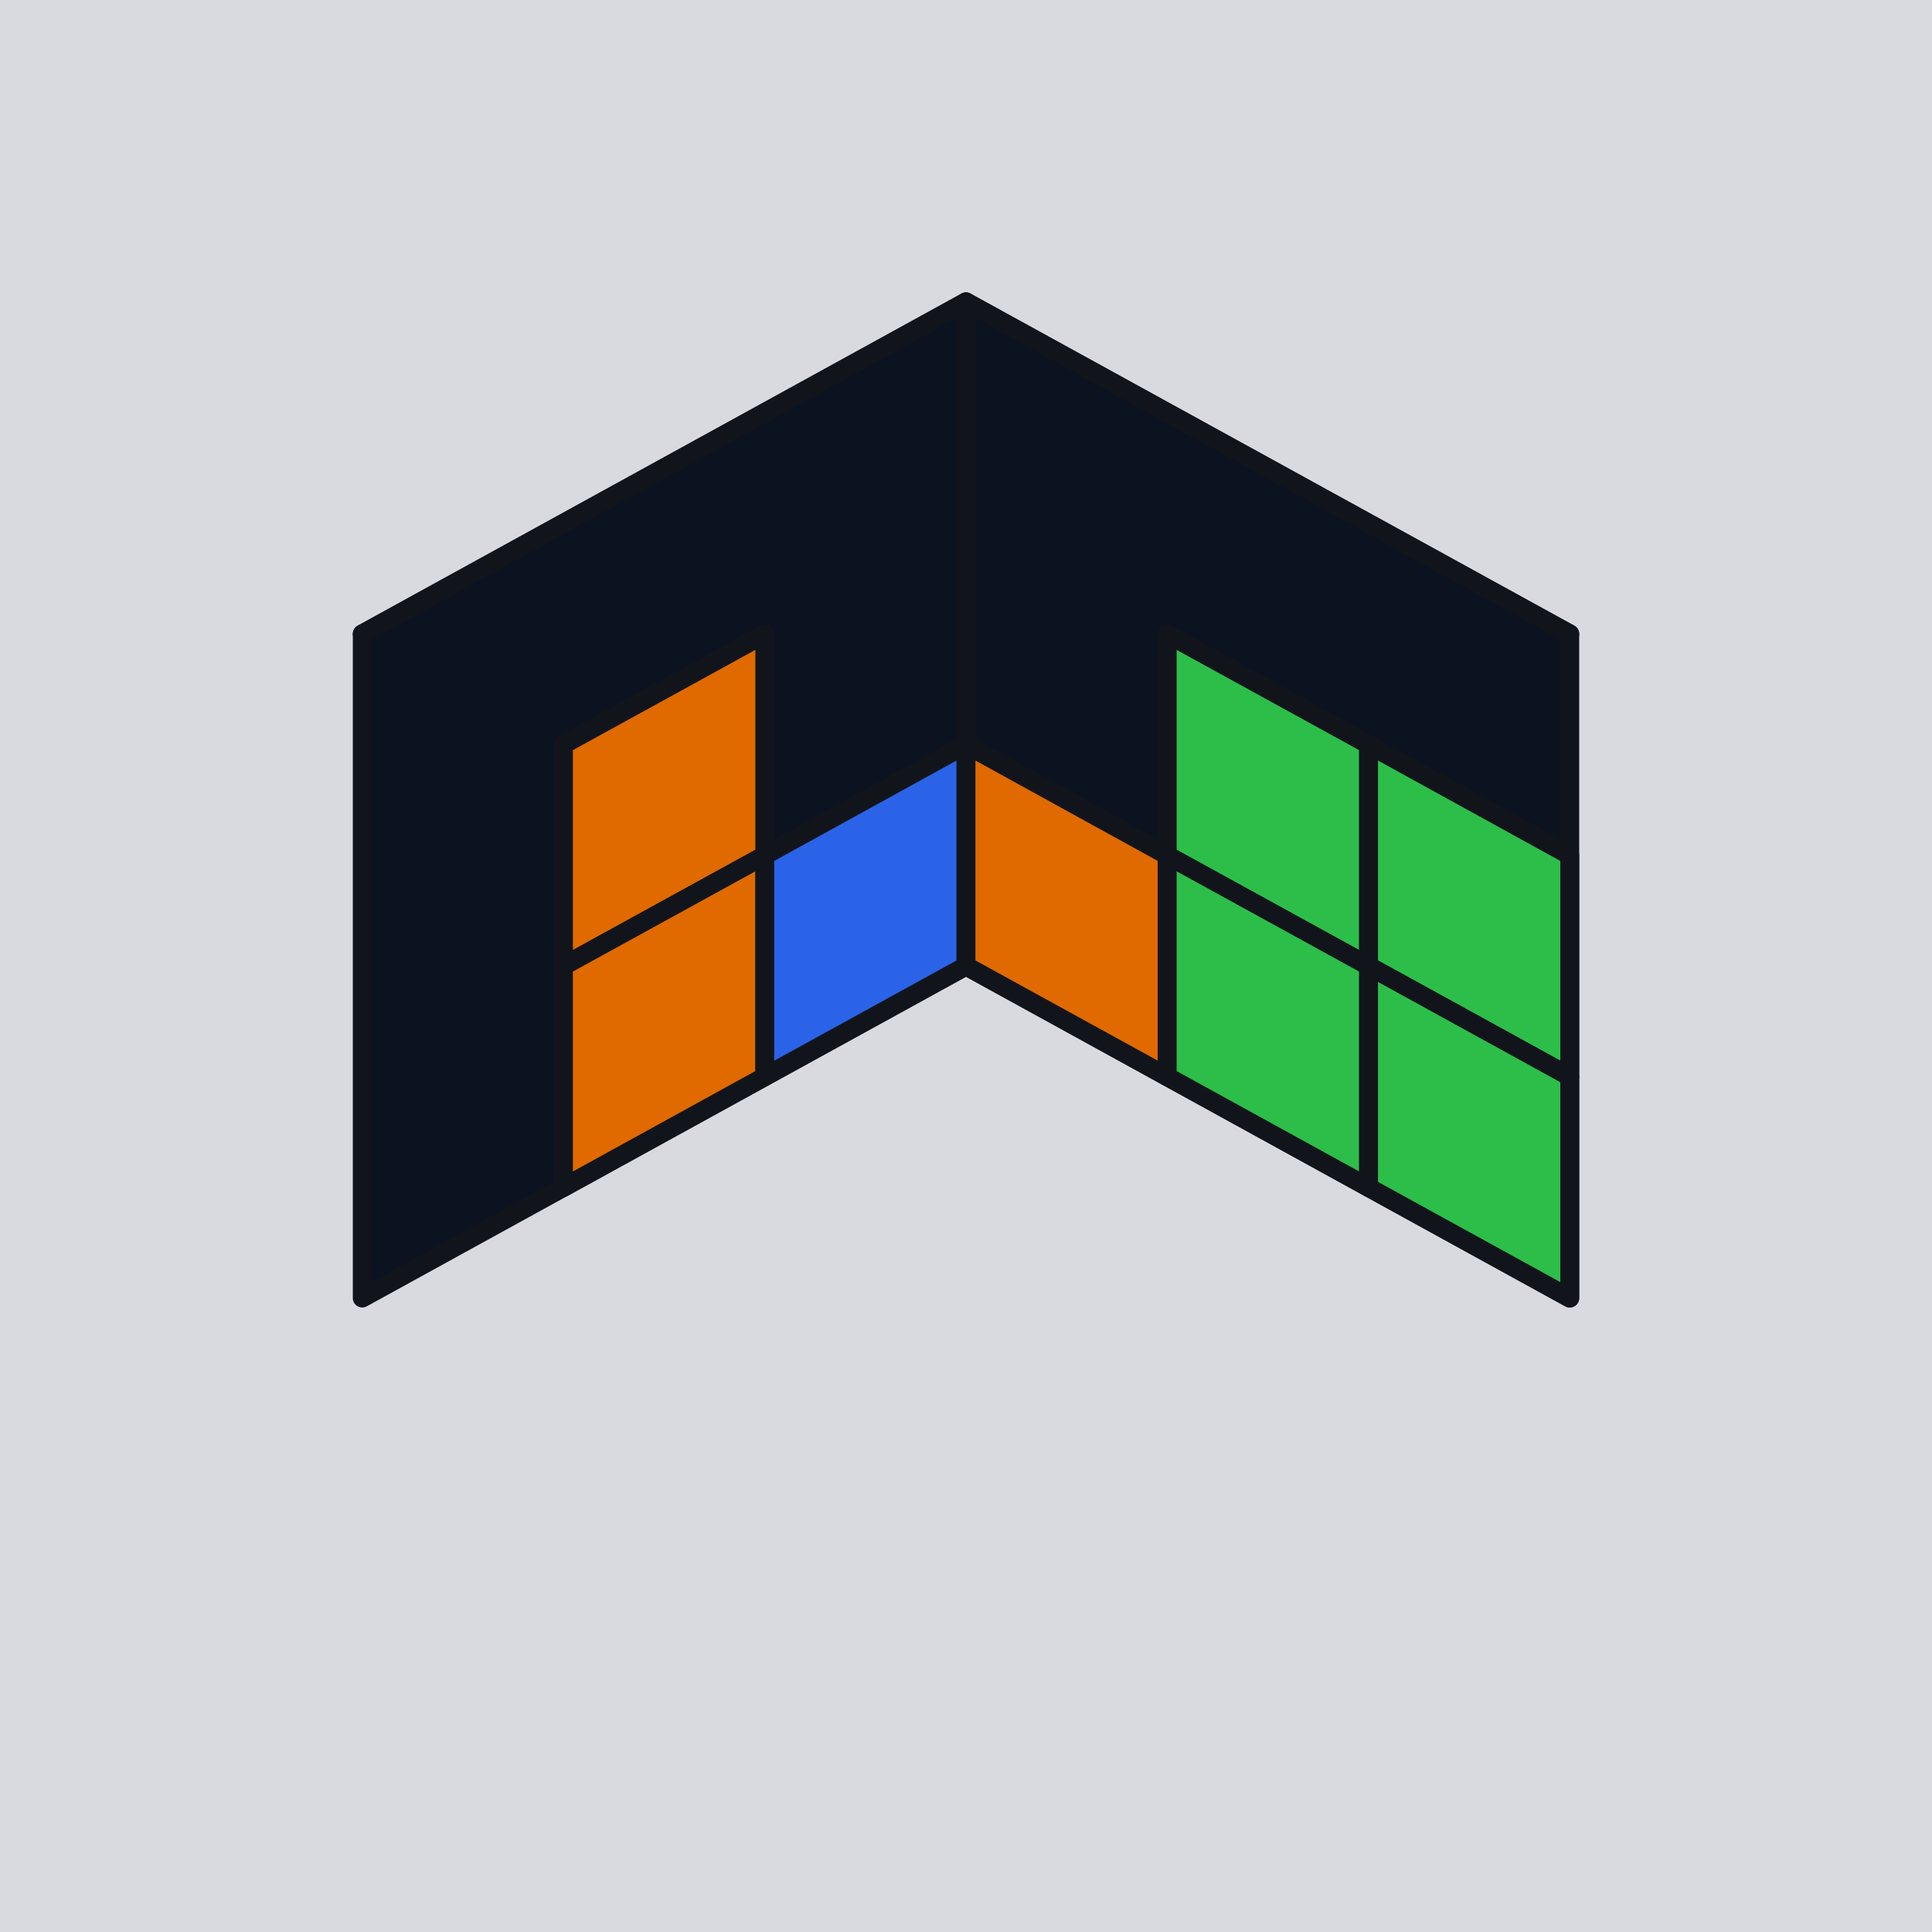
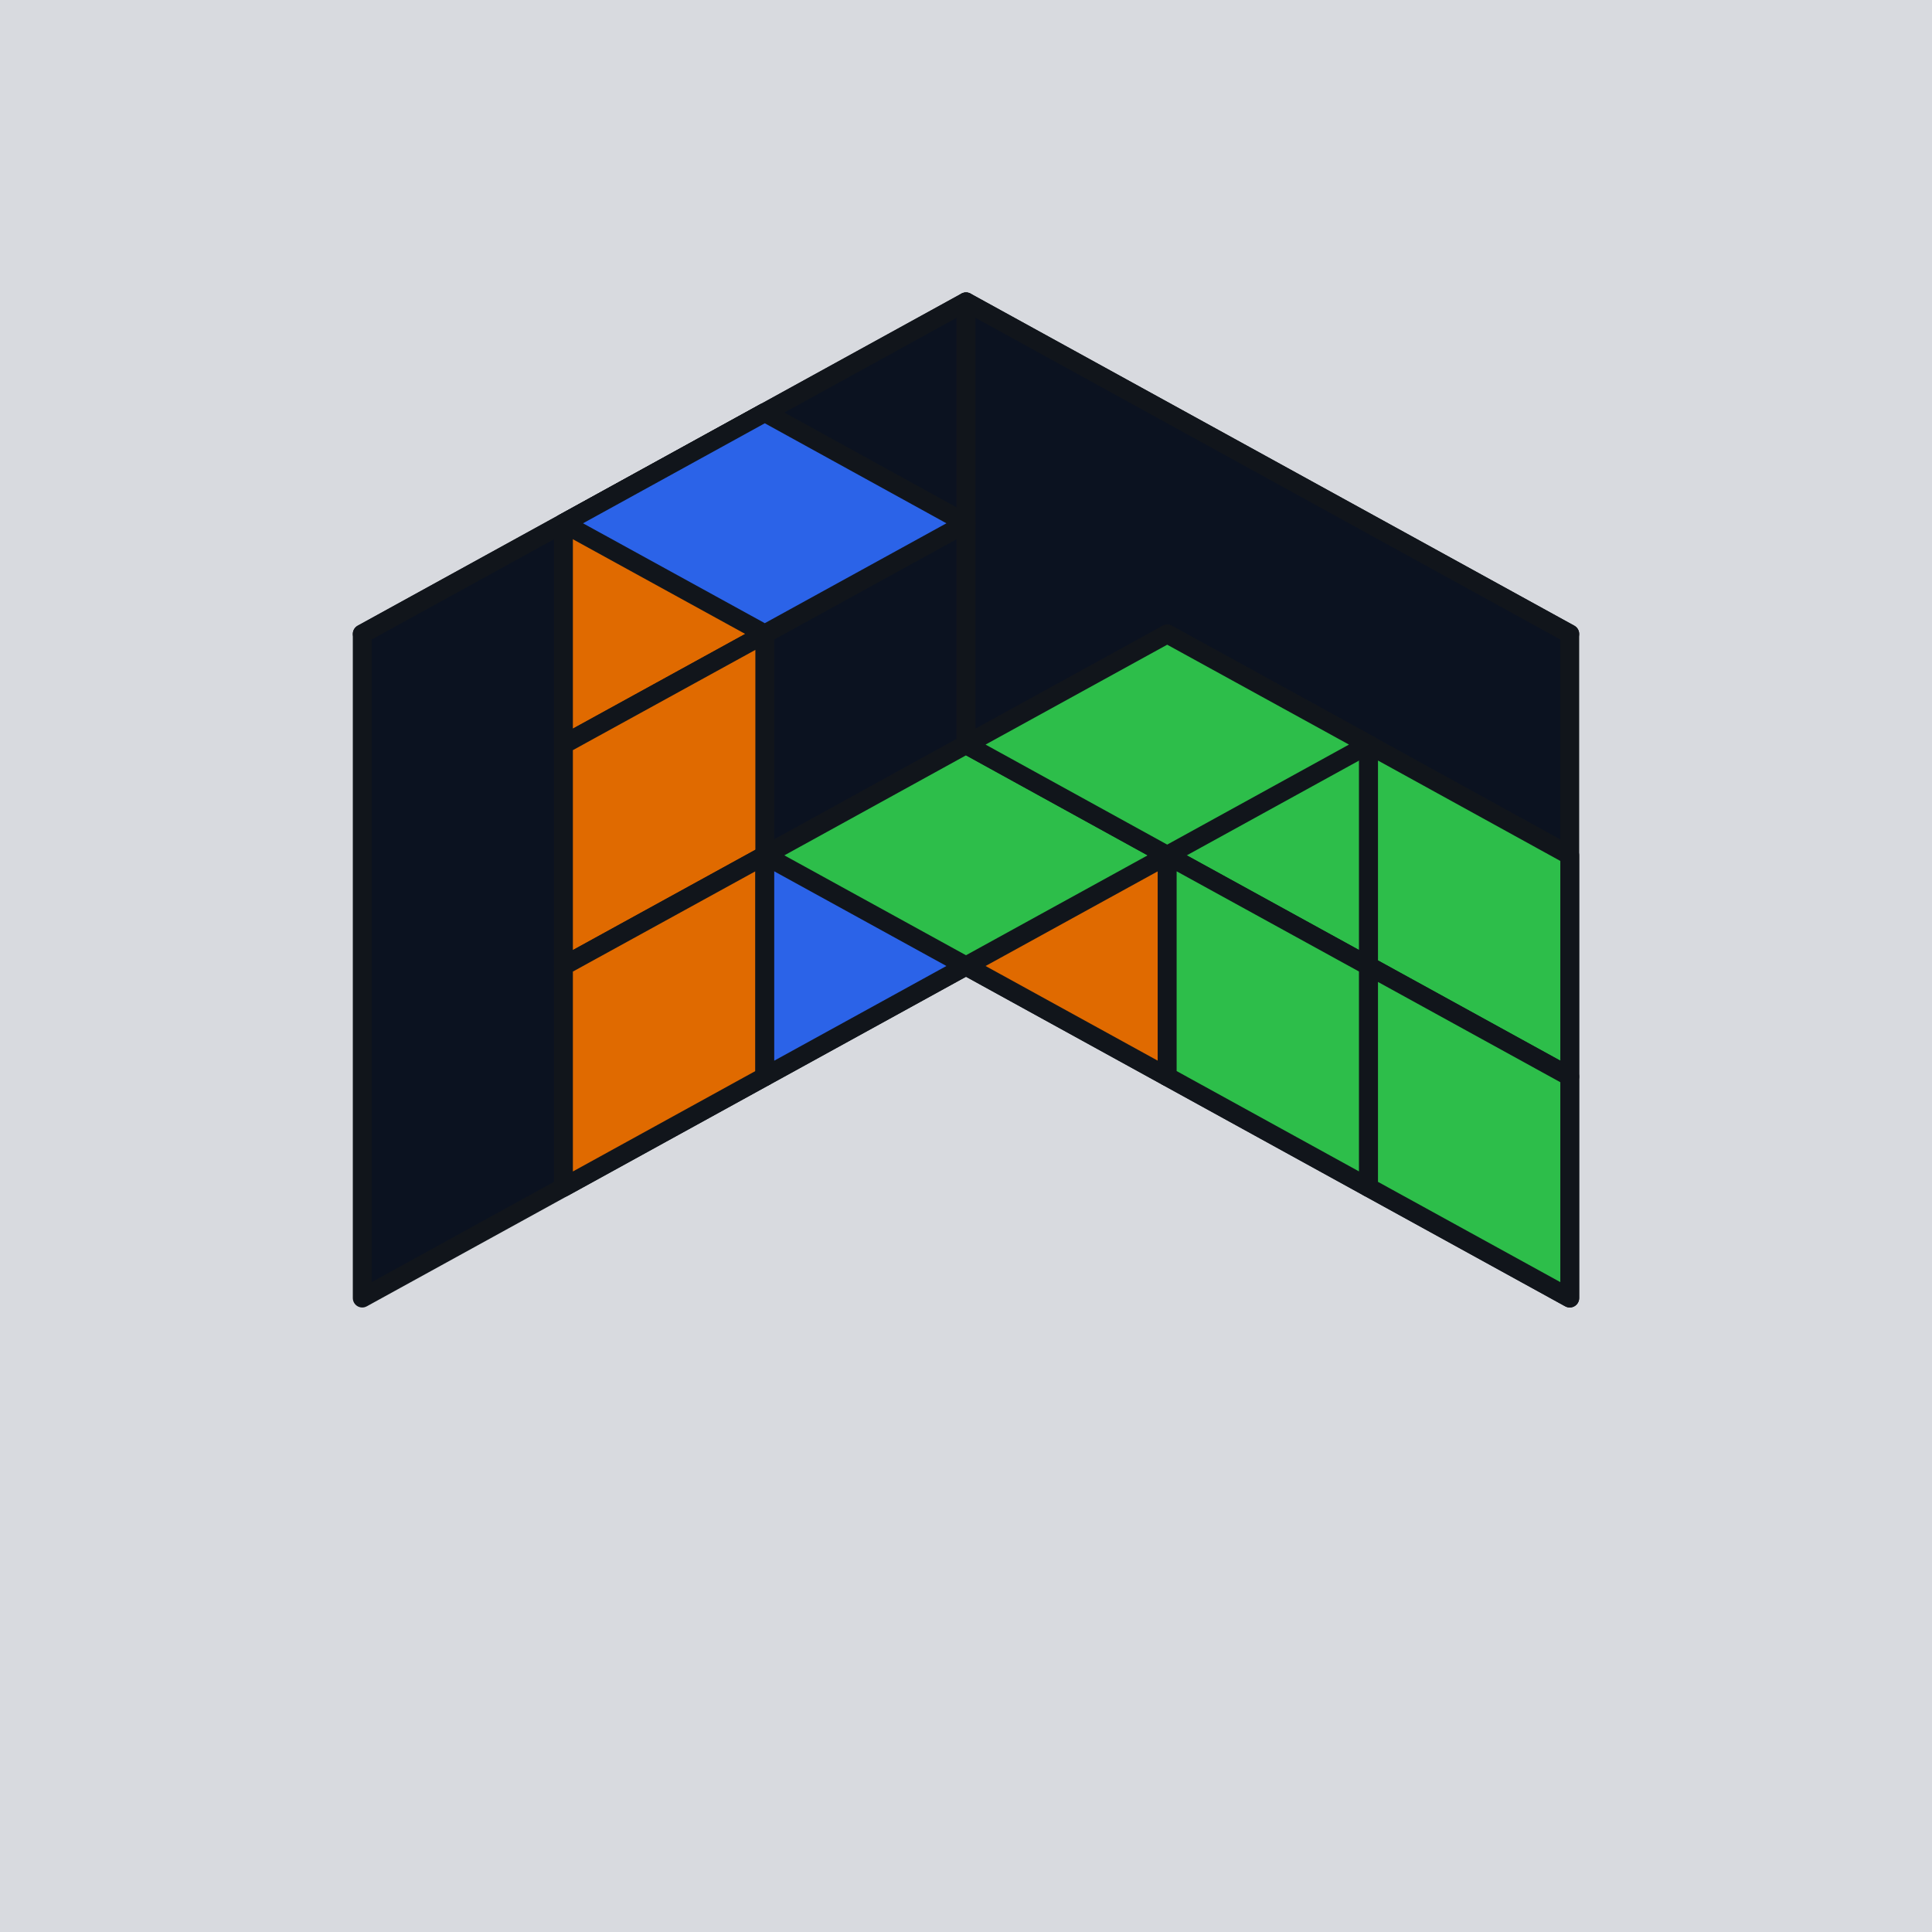
<svg xmlns="http://www.w3.org/2000/svg" viewBox="0 0 128 128">
  <rect x="0" y="0" width="128" height="128" fill="#D8DADF" />
  <polygon points="64.00,64.00 104.00,42.00 64.00,20.00 24.00,42.00" fill="#0B1220" stroke="#11151B" stroke-width="1.25" stroke-linejoin="round" />
  <polygon points="24.00,42.00 64.00,20.00 64.00,64.00 24.00,86.00" fill="#0B1220" stroke="#11151B" stroke-width="1.25" stroke-linejoin="round" />
  <polygon points="64.00,20.00 104.00,42.00 104.00,86.00 64.00,64.00" fill="#0B1220" stroke="#11151B" stroke-width="1.25" stroke-linejoin="round" />
+   <polygon points="37.33,34.67 50.67,27.33 50.67,42.00 37.33,49.33" fill="#E06A00" stroke="#11151B" stroke-width="1.25" stroke-linejoin="round" />
  <polygon points="37.33,49.33 50.67,42.00 50.67,56.67 37.33,64.00" fill="#E06A00" stroke="#11151B" stroke-width="1.25" stroke-linejoin="round" />
  <polygon points="37.33,64.00 50.67,56.67 50.67,71.33 37.33,78.67" fill="#E06A00" stroke="#11151B" stroke-width="1.25" stroke-linejoin="round" />
  <polygon points="50.67,56.67 64.00,49.33 64.00,64.00 50.67,71.33" fill="#2B63E8" stroke="#11151B" stroke-width="1.25" stroke-linejoin="round" />
  <polygon points="77.33,42.00 90.67,49.33 90.67,64.00 77.33,56.67" fill="#2DBE4A" stroke="#11151B" stroke-width="1.25" stroke-linejoin="round" />
  <polygon points="90.67,49.33 104.00,56.67 104.00,71.33 90.67,64.00" fill="#2DBE4A" stroke="#11151B" stroke-width="1.25" stroke-linejoin="round" />
  <polygon points="64.00,49.33 77.33,56.67 77.33,71.33 64.00,64.00" fill="#E06A00" stroke="#11151B" stroke-width="1.25" stroke-linejoin="round" />
  <polygon points="77.33,56.67 90.67,64.00 90.67,78.67 77.33,71.33" fill="#2DBE4A" stroke="#11151B" stroke-width="1.25" stroke-linejoin="round" />
  <polygon points="90.67,64.00 104.00,71.33 104.00,86.00 90.67,78.67" fill="#2DBE4A" stroke="#11151B" stroke-width="1.25" stroke-linejoin="round" />
+   <polygon points="64.00,64.00 77.33,56.67 64.00,49.33 50.67,56.67" fill="#2DBE4A" stroke="#11151B" stroke-width="1.25" stroke-linejoin="round" />
+   <polygon points="77.33,56.67 90.67,49.33 77.33,42.00 64.00,49.33" fill="#2DBE4A" stroke="#11151B" stroke-width="1.25" stroke-linejoin="round" />
+   <polygon points="50.67,42.00 64.00,34.67 50.67,27.33 37.33,34.67" fill="#2B63E8" stroke="#11151B" stroke-width="1.25" stroke-linejoin="round" />
</svg>
